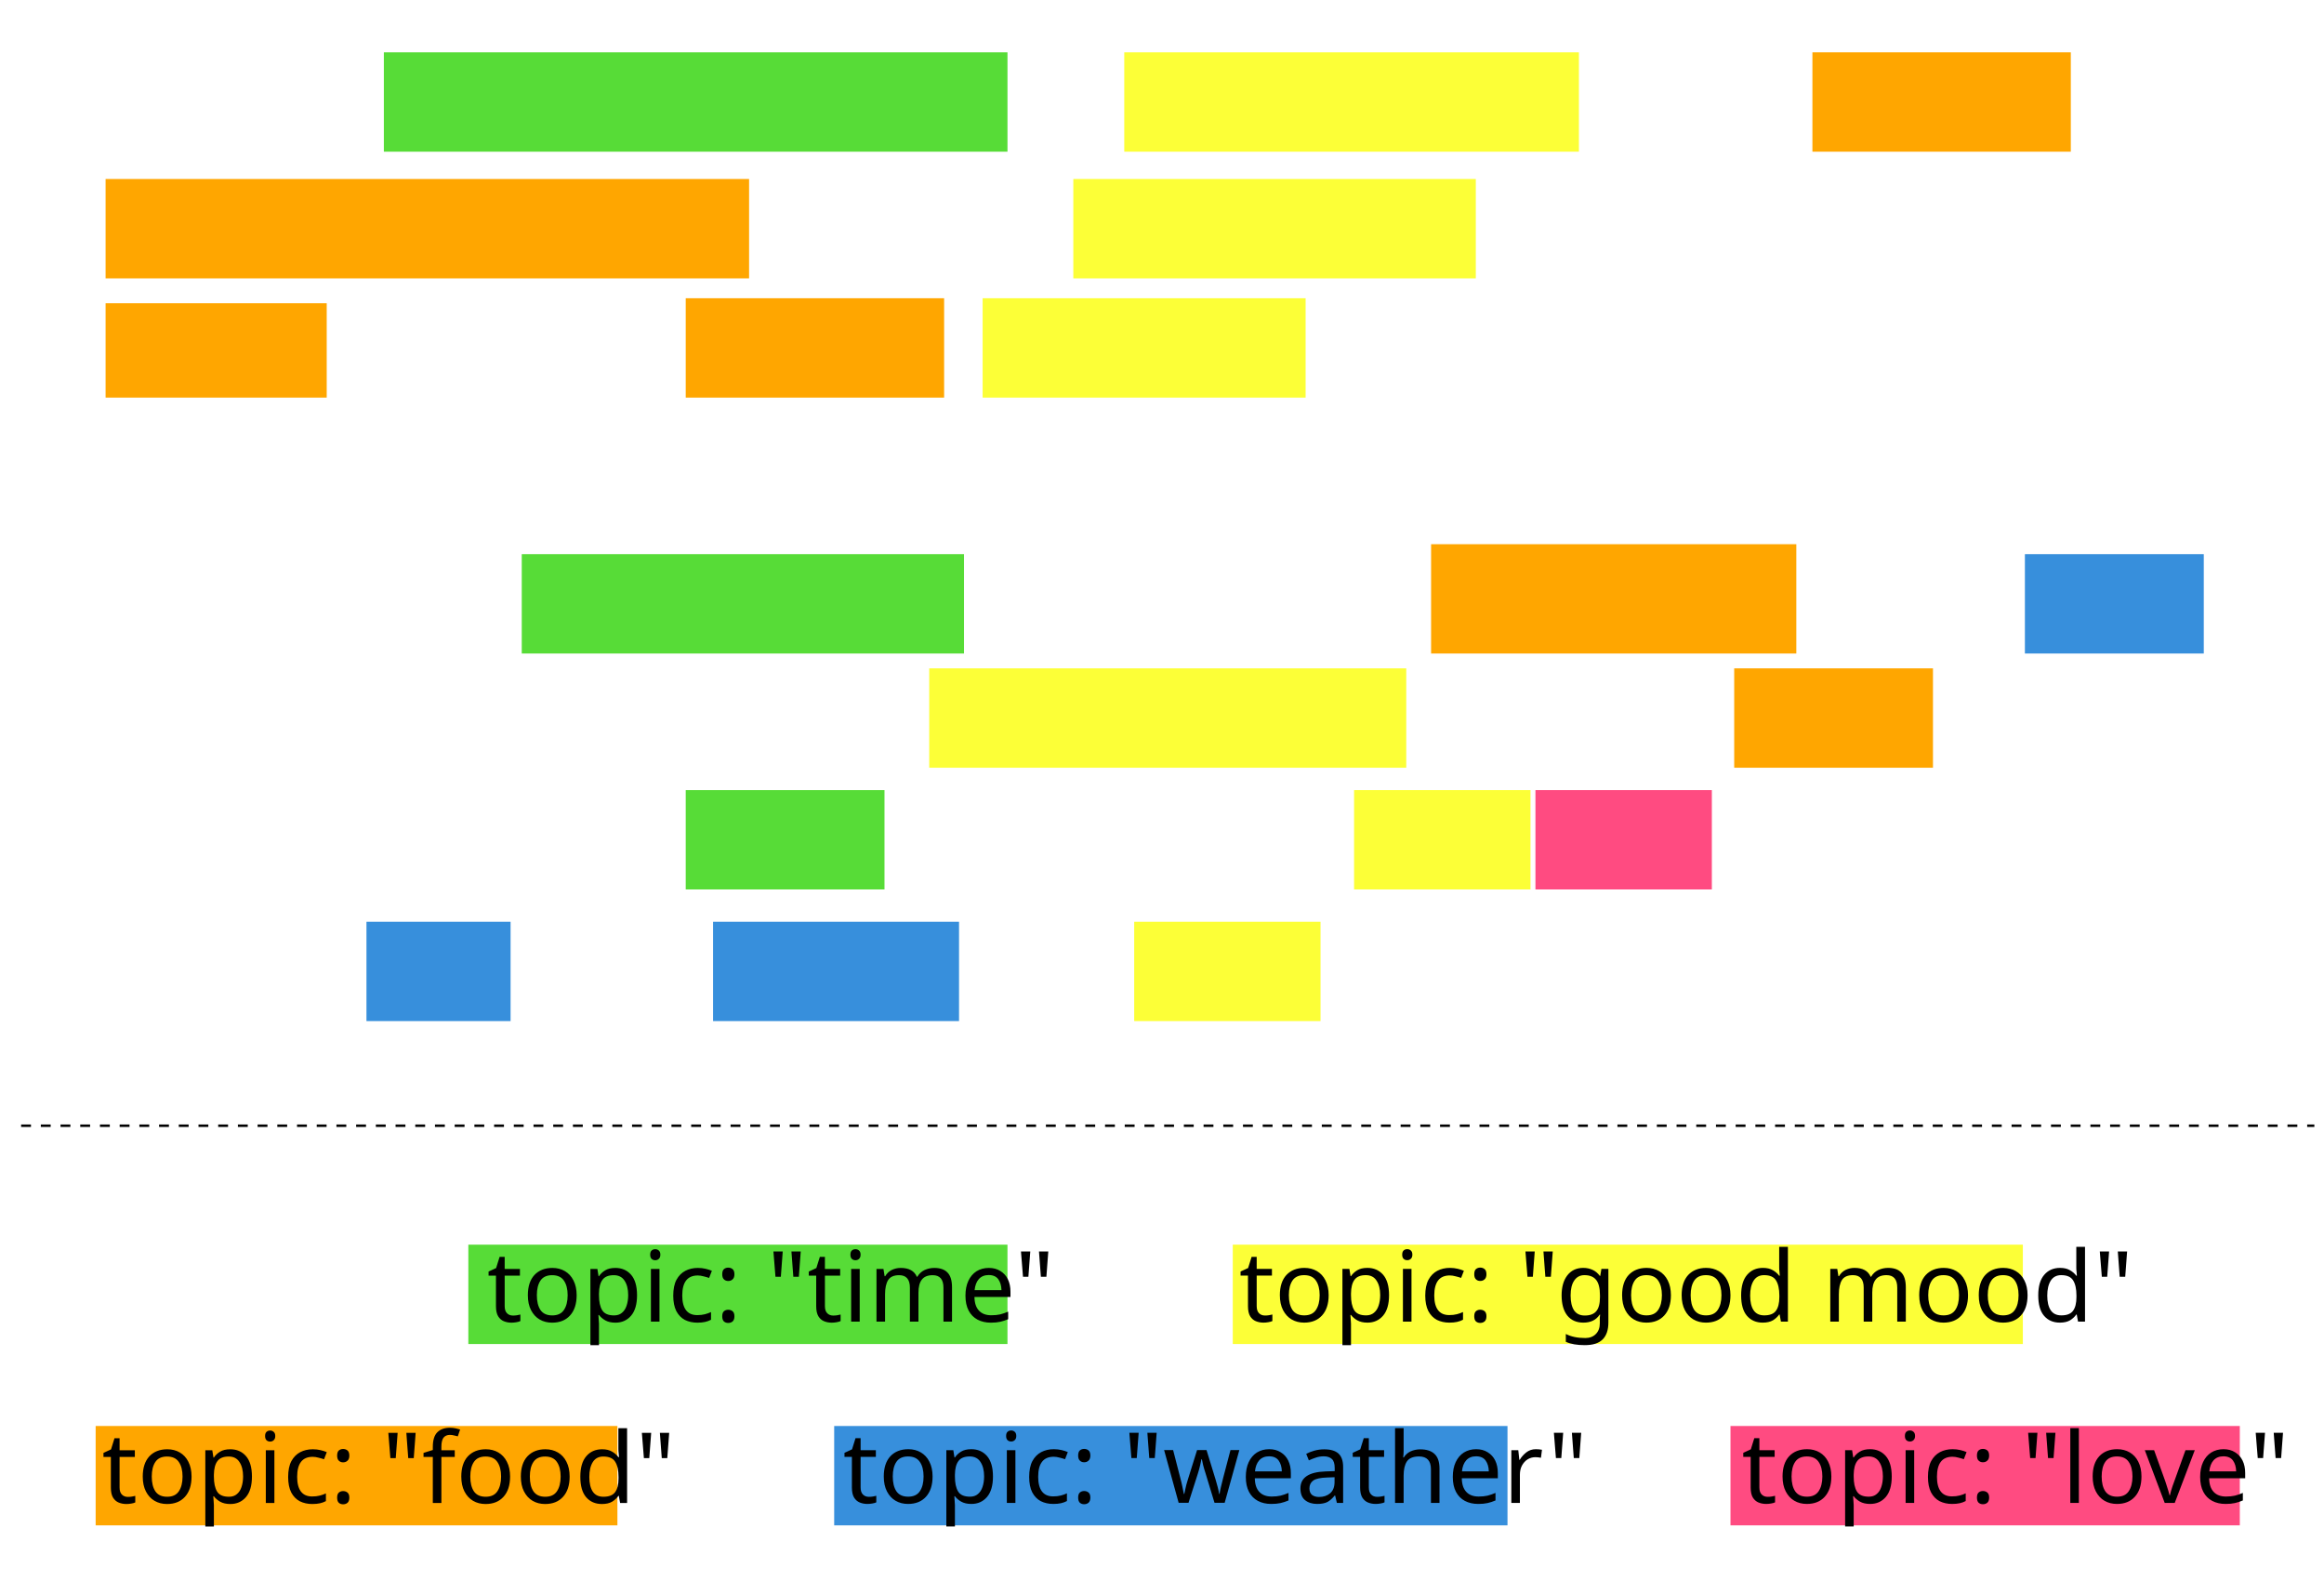
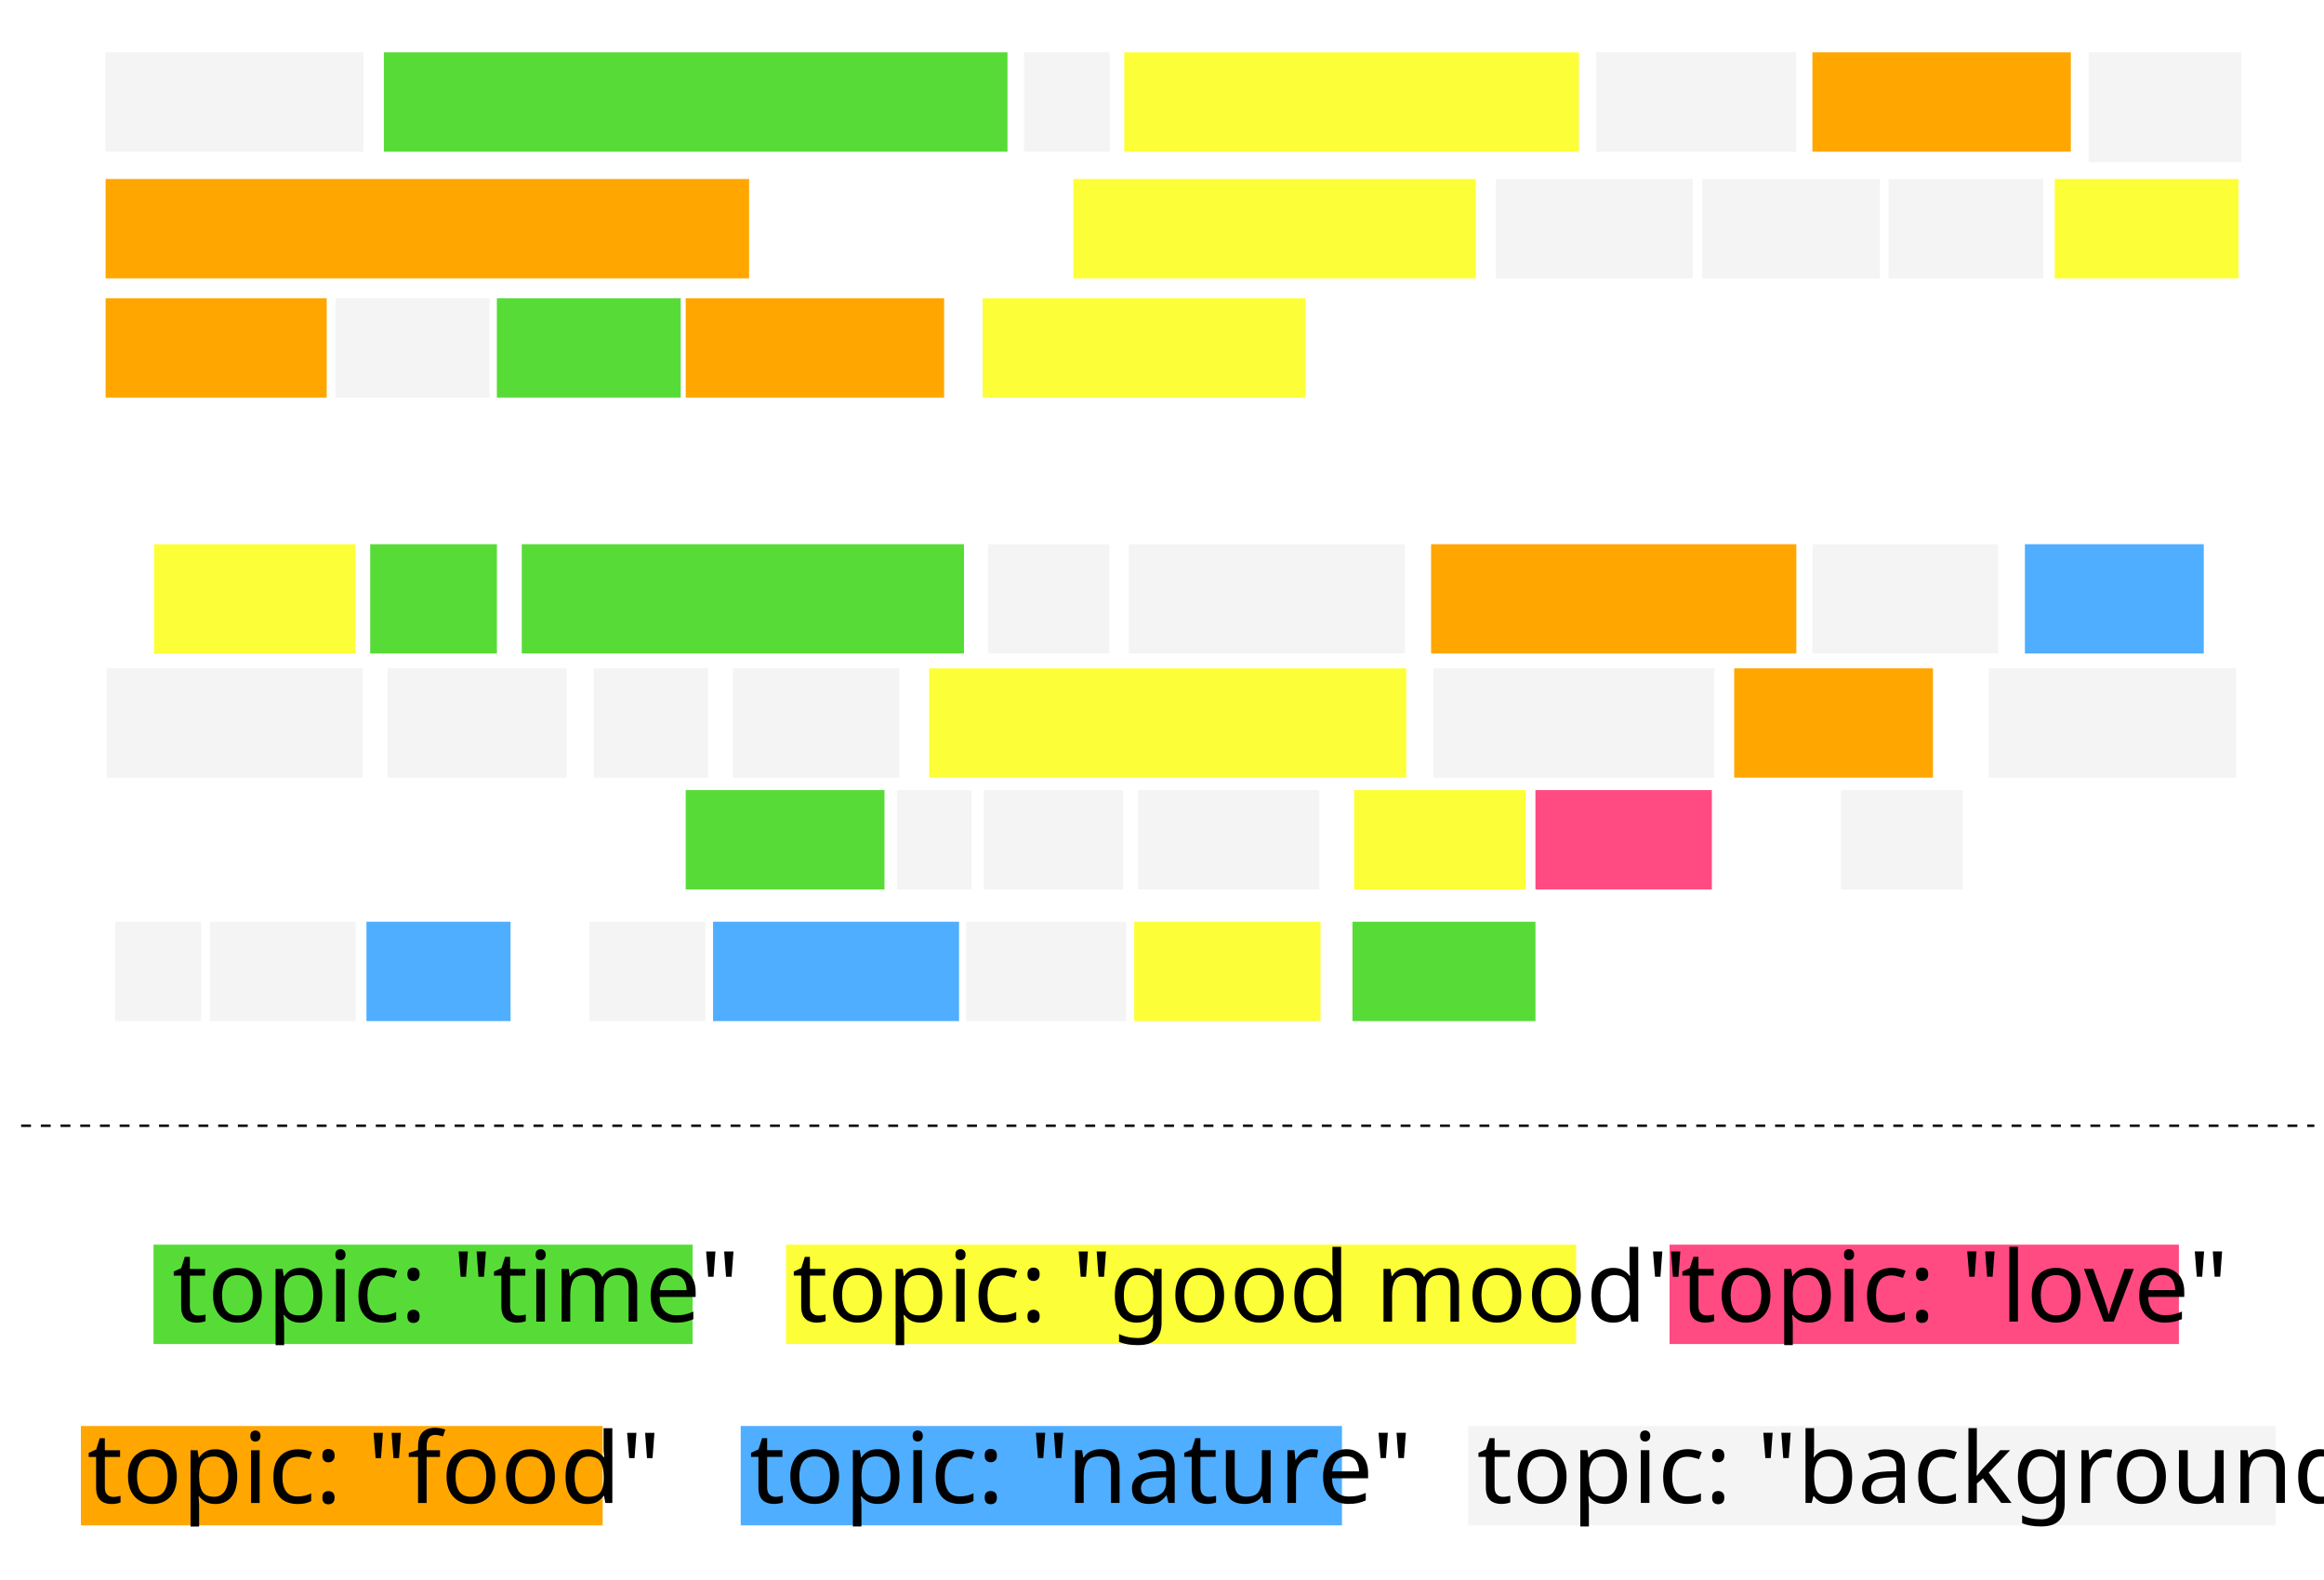
<svg xmlns="http://www.w3.org/2000/svg" width="250mm" height="170mm" viewBox="0 0 250 170" version="1.1" id="svg8">
  <defs id="defs2" />
  <g id="layer1" transform="translate(0,-127)">
+     <rect style="opacity:1;fill:#fbff00;fill-opacity:0.784;fill-rule:nonzero;stroke:none;stroke-width:0.5;stroke-linecap:round;stroke-linejoin:round;stroke-miterlimit:4;stroke-dasharray:none;stroke-dashoffset:0;stroke-opacity:1;paint-order:markers fill stroke" id="rect4533-9-3-7-4-2-5-5" width="19.778" height="10.691" x="221.032" y="146.26" />
+     <rect style="opacity:1;fill:#fbff00;fill-opacity:0.784;fill-rule:nonzero;stroke:none;stroke-width:0.5;stroke-linecap:round;stroke-linejoin:round;stroke-miterlimit:4;stroke-dasharray:none;stroke-dashoffset:0;stroke-opacity:1;paint-order:markers fill stroke" id="rect4533-4-1-6-68-7-5" width="21.649" height="11.76" x="16.571" y="185.554" />
+     <rect style="opacity:1;fill:#29d200;fill-opacity:0.784;fill-rule:nonzero;stroke:none;stroke-width:0.5;stroke-linecap:round;stroke-linejoin:round;stroke-miterlimit:4;stroke-dasharray:none;stroke-dashoffset:0;stroke-opacity:1;paint-order:markers fill stroke" id="rect4533-4-1-5" width="19.689" height="10.691" x="145.488" y="226.174" />
+     <rect style="opacity:1;fill:#f4f4f4;fill-opacity:1;fill-rule:nonzero;stroke:none;stroke-width:0.5;stroke-linecap:round;stroke-linejoin:round;stroke-miterlimit:4;stroke-dasharray:none;stroke-dashoffset:0;stroke-opacity:1;paint-order:markers fill stroke" id="rect4533-4-1-0" width="17.199" height="10.691" x="103.943" y="226.174" />
+     <rect style="opacity:1;fill:#f4f4f4;fill-opacity:1;fill-rule:nonzero;stroke:none;stroke-width:0.5;stroke-linecap:round;stroke-linejoin:round;stroke-miterlimit:4;stroke-dasharray:none;stroke-dashoffset:0;stroke-opacity:1;paint-order:markers fill stroke" id="rect4533-4-1-0-6" width="12.475" height="10.691" x="63.405" y="226.174" />
+     <rect style="opacity:1;fill:#f4f4f4;fill-opacity:1;fill-rule:nonzero;stroke:none;stroke-width:0.5;stroke-linecap:round;stroke-linejoin:round;stroke-miterlimit:4;stroke-dasharray:none;stroke-dashoffset:0;stroke-opacity:1;paint-order:markers fill stroke" id="rect4533-4-1-0-4" width="15.687" height="10.691" x="22.583" y="226.174" />
+     <rect style="opacity:1;fill:#f4f4f4;fill-opacity:1;fill-rule:nonzero;stroke:none;stroke-width:0.5;stroke-linecap:round;stroke-linejoin:round;stroke-miterlimit:4;stroke-dasharray:none;stroke-dashoffset:0;stroke-opacity:1;paint-order:markers fill stroke" id="rect4533-4-1-0-5" width="9.262" height="10.691" x="12.378" y="226.174" />
+     <rect style="opacity:1;fill:#f4f4f4;fill-opacity:1;fill-rule:nonzero;stroke:none;stroke-width:0.5;stroke-linecap:round;stroke-linejoin:round;stroke-miterlimit:4;stroke-dasharray:none;stroke-dashoffset:0;stroke-opacity:1;paint-order:markers fill stroke" id="rect4533-4-1-6-68-1-3" width="8.018" height="10.691" x="96.484" y="212.008" />
+     <rect style="opacity:1;fill:#f4f4f4;fill-opacity:1;fill-rule:nonzero;stroke:none;stroke-width:0.5;stroke-linecap:round;stroke-linejoin:round;stroke-miterlimit:4;stroke-dasharray:none;stroke-dashoffset:0;stroke-opacity:1;paint-order:markers fill stroke" id="rect4533-4-1-6-68-1-3-4" width="14.967" height="10.691" x="105.839" y="212.008" />
+     <rect style="opacity:1;fill:#f4f4f4;fill-opacity:1;fill-rule:nonzero;stroke:none;stroke-width:0.5;stroke-linecap:round;stroke-linejoin:round;stroke-miterlimit:4;stroke-dasharray:none;stroke-dashoffset:0;stroke-opacity:1;paint-order:markers fill stroke" id="rect4533-4-1-6-68-1-3-3" width="19.511" height="10.691" x="122.409" y="212.008" />
+     <rect style="opacity:1;fill:#f4f4f4;fill-opacity:1;fill-rule:nonzero;stroke:none;stroke-width:0.5;stroke-linecap:round;stroke-linejoin:round;stroke-miterlimit:4;stroke-dasharray:none;stroke-dashoffset:0;stroke-opacity:1;paint-order:markers fill stroke" id="rect4533-4-1-6-68-1-3-49" width="13.096" height="10.691" x="198.047" y="212.008" />
+     <rect style="opacity:1;fill:#f4f4f4;fill-opacity:1;fill-rule:nonzero;stroke:none;stroke-width:0.5;stroke-linecap:round;stroke-linejoin:round;stroke-miterlimit:4;stroke-dasharray:none;stroke-dashoffset:0;stroke-opacity:1;paint-order:markers fill stroke" id="rect4533-9-3-7-4-7" width="30.201" height="11.76" x="154.215" y="198.912" />
+     <rect style="opacity:1;fill:#f4f4f4;fill-opacity:1;fill-rule:nonzero;stroke:none;stroke-width:0.5;stroke-linecap:round;stroke-linejoin:round;stroke-miterlimit:4;stroke-dasharray:none;stroke-dashoffset:0;stroke-opacity:1;paint-order:markers fill stroke" id="rect4533-9-3-7-4-8" width="26.616" height="11.76" x="213.926" y="198.912" />
+     <rect style="opacity:1;fill:#f4f4f4;fill-opacity:1;fill-rule:nonzero;stroke:none;stroke-width:0.5;stroke-linecap:round;stroke-linejoin:round;stroke-miterlimit:4;stroke-dasharray:none;stroke-dashoffset:0;stroke-opacity:1;paint-order:markers fill stroke" id="rect4533-9-3-7-4-3" width="27.529" height="11.76" x="11.493" y="198.912" />
+     <rect style="opacity:1;fill:#f4f4f4;fill-opacity:1;fill-rule:nonzero;stroke:none;stroke-width:0.5;stroke-linecap:round;stroke-linejoin:round;stroke-miterlimit:4;stroke-dasharray:none;stroke-dashoffset:0;stroke-opacity:1;paint-order:markers fill stroke" id="rect4533-9-3-7-4-89" width="19.243" height="11.76" x="41.694" y="198.912" />
+     <rect style="opacity:1;fill:#f4f4f4;fill-opacity:1;fill-rule:nonzero;stroke:none;stroke-width:0.5;stroke-linecap:round;stroke-linejoin:round;stroke-miterlimit:4;stroke-dasharray:none;stroke-dashoffset:0;stroke-opacity:1;paint-order:markers fill stroke" id="rect4533-9-3-7-4-9" width="12.294" height="11.76" x="63.877" y="198.912" />
+     <rect style="opacity:1;fill:#f4f4f4;fill-opacity:1;fill-rule:nonzero;stroke:none;stroke-width:0.5;stroke-linecap:round;stroke-linejoin:round;stroke-miterlimit:4;stroke-dasharray:none;stroke-dashoffset:0;stroke-opacity:1;paint-order:markers fill stroke" id="rect4533-9-3-7-4-6" width="17.907" height="11.76" x="78.845" y="198.912" />
+     <rect style="opacity:1;fill:#f4f4f4;fill-opacity:1;fill-rule:nonzero;stroke:none;stroke-width:0.5;stroke-linecap:round;stroke-linejoin:round;stroke-miterlimit:4;stroke-dasharray:none;stroke-dashoffset:0;stroke-opacity:1;paint-order:markers fill stroke" id="rect4533-8-6" width="13.031" height="11.76" x="106.304" y="185.554" />
+     <rect style="opacity:1;fill:#f4f4f4;fill-opacity:1;fill-rule:nonzero;stroke:none;stroke-width:0.5;stroke-linecap:round;stroke-linejoin:round;stroke-miterlimit:4;stroke-dasharray:none;stroke-dashoffset:0;stroke-opacity:1;paint-order:markers fill stroke" id="rect4533-8-3" width="29.713" height="11.76" x="121.428" y="185.554" />
+     <rect style="opacity:1;fill:#f4f4f4;fill-opacity:1;fill-rule:nonzero;stroke:none;stroke-width:0.5;stroke-linecap:round;stroke-linejoin:round;stroke-miterlimit:4;stroke-dasharray:none;stroke-dashoffset:0;stroke-opacity:1;paint-order:markers fill stroke" id="rect4533-8-5" width="19.98" height="11.76" x="194.973" y="185.554" />
+     <rect style="opacity:1;fill:#29d200;fill-opacity:0.784;fill-rule:nonzero;stroke:none;stroke-width:0.5;stroke-linecap:round;stroke-linejoin:round;stroke-miterlimit:4;stroke-dasharray:none;stroke-dashoffset:0;stroke-opacity:1;paint-order:markers fill stroke" id="rect4533-4-1-6-68-7-3" width="13.631" height="11.76" x="39.823" y="185.554" />
+     <rect style="opacity:1;fill:#f4f4f4;fill-opacity:1;fill-rule:nonzero;stroke:none;stroke-width:0.5;stroke-linecap:round;stroke-linejoin:round;stroke-miterlimit:4;stroke-dasharray:none;stroke-dashoffset:0;stroke-opacity:1;paint-order:markers fill stroke" id="rect4533-9-2" width="16.571" height="10.691" x="36.081" y="159.089" />
+     <rect style="opacity:1;fill:#29d200;fill-opacity:0.784;fill-rule:nonzero;stroke:none;stroke-width:0.5;stroke-linecap:round;stroke-linejoin:round;stroke-miterlimit:4;stroke-dasharray:none;stroke-dashoffset:0;stroke-opacity:1;paint-order:markers fill stroke" id="rect4533-9-9" width="19.778" height="10.691" x="53.449" y="159.089" />
+     <rect style="opacity:1;fill:#f4f4f4;fill-opacity:1;fill-rule:nonzero;stroke:none;stroke-width:0.5;stroke-linecap:round;stroke-linejoin:round;stroke-miterlimit:4;stroke-dasharray:none;stroke-dashoffset:0;stroke-opacity:1;paint-order:markers fill stroke" id="rect4533-9-3-7-6-8" width="16.437" height="11.825" x="224.693" y="132.629" />
+     <rect style="opacity:1;fill:#f4f4f4;fill-opacity:1;fill-rule:nonzero;stroke:none;stroke-width:0.5;stroke-linecap:round;stroke-linejoin:round;stroke-miterlimit:4;stroke-dasharray:none;stroke-dashoffset:0;stroke-opacity:1;paint-order:markers fill stroke" id="rect4533-9-3-7-6-7" width="9.223" height="10.691" x="110.161" y="132.629" />
+     <rect style="opacity:1;fill:#f4f4f4;fill-opacity:1;fill-rule:nonzero;stroke:none;stroke-width:0.5;stroke-linecap:round;stroke-linejoin:round;stroke-miterlimit:4;stroke-dasharray:none;stroke-dashoffset:0;stroke-opacity:1;paint-order:markers fill stroke" id="rect4533-9-3-7-6-5" width="27.744" height="10.691" x="11.358" y="132.629" />
+     <rect style="opacity:1;fill:#f4f4f4;fill-opacity:1;fill-rule:nonzero;stroke:none;stroke-width:0.5;stroke-linecap:round;stroke-linejoin:round;stroke-miterlimit:4;stroke-dasharray:none;stroke-dashoffset:0;stroke-opacity:1;paint-order:markers fill stroke" id="rect4533-9-3-7-6" width="21.507" height="10.691" x="171.714" y="132.629" />
+     <rect style="opacity:1;fill:#f4f4f4;fill-opacity:1;fill-rule:nonzero;stroke:none;stroke-width:0.5;stroke-linecap:round;stroke-linejoin:round;stroke-miterlimit:4;stroke-dasharray:none;stroke-dashoffset:0;stroke-opacity:1;paint-order:markers fill stroke" id="rect4533-9-3-7-4-2-5-9" width="21.186" height="10.691" x="160.914" y="146.26" />
+     <rect style="opacity:1;fill:#f4f4f4;fill-opacity:1;fill-rule:nonzero;stroke:none;stroke-width:0.5;stroke-linecap:round;stroke-linejoin:round;stroke-miterlimit:4;stroke-dasharray:none;stroke-dashoffset:0;stroke-opacity:1;paint-order:markers fill stroke" id="rect4533-9-3-7-4-2-5-9-3" width="19.107" height="10.691" x="183.12" y="146.26" />
+     <rect style="opacity:1;fill:#f4f4f4;fill-opacity:1;fill-rule:nonzero;stroke:none;stroke-width:0.5;stroke-linecap:round;stroke-linejoin:round;stroke-miterlimit:4;stroke-dasharray:none;stroke-dashoffset:0;stroke-opacity:1;paint-order:markers fill stroke" id="rect4533-9-3-7-4-2-5-9-32" width="16.65" height="10.691" x="203.153" y="146.26" />
    <text xml:space="preserve" style="font-style:normal;font-variant:normal;font-weight:normal;font-stretch:normal;font-size:10.583px;line-height:1.25;font-family:Calibri;-inkscape-font-specification:Calibri;text-align:start;letter-spacing:0px;word-spacing:0px;text-anchor:start;fill:#000000;fill-opacity:1;stroke:none;stroke-width:0.265" x="117.064" y="104.031" id="text4501">
      <tspan id="tspan4499" x="117.064" y="113.292" style="stroke-width:0.265" />
    </text>
    <flowRoot xml:space="preserve" id="flowRoot4505" style="font-style:normal;font-variant:normal;font-weight:normal;font-stretch:normal;font-size:40px;line-height:1.25;font-family:Calibri;-inkscape-font-specification:Calibri;text-align:start;letter-spacing:0px;word-spacing:0px;text-anchor:start;fill:#000000;fill-opacity:1;stroke:none" transform="matrix(0.2645833,0,0,0.2645833,0,87)">
      <flowRegion id="flowRegion4507">
        <rect id="rect4509" width="1040.457" height="475.782" x="48.487" y="291.655" />
      </flowRegion>
      <flowPara id="flowPara4511" />
    </flowRoot>
    <rect style="opacity:1;fill:#fbff00;fill-opacity:0.784;fill-rule:nonzero;stroke:none;stroke-width:0.5;stroke-linecap:round;stroke-linejoin:round;stroke-miterlimit:4;stroke-dasharray:none;stroke-dashoffset:0;stroke-opacity:1;paint-order:markers fill stroke" id="rect4533-9-3-7-4-2-5-8" width="34.745" height="10.691" x="105.705" y="159.089" />
    <rect style="opacity:1;fill:#fbff00;fill-opacity:0.784;fill-rule:nonzero;stroke:none;stroke-width:0.5;stroke-linecap:round;stroke-linejoin:round;stroke-miterlimit:4;stroke-dasharray:none;stroke-dashoffset:0;stroke-opacity:1;paint-order:markers fill stroke" id="rect4533-9-3-7-4-2-5" width="43.298" height="10.691" x="115.46" y="146.26" />
    <rect style="opacity:1;fill:#fbff00;fill-opacity:0.784;fill-rule:nonzero;stroke:none;stroke-width:0.5;stroke-linecap:round;stroke-linejoin:round;stroke-miterlimit:4;stroke-dasharray:none;stroke-dashoffset:0;stroke-opacity:1;paint-order:markers fill stroke" id="rect4533-9-3-7-4-2" width="20.045" height="10.691" x="122.009" y="226.174" />
-     <rect style="opacity:1;fill:#fbff00;fill-opacity:0.784;fill-rule:nonzero;stroke:none;stroke-width:0.5;stroke-linecap:round;stroke-linejoin:round;stroke-miterlimit:4;stroke-dasharray:none;stroke-dashoffset:0;stroke-opacity:1;paint-order:markers fill stroke" id="rect4533-9-3-7-4" width="51.316" height="10.691" x="99.959" y="198.912" />
+     <rect style="opacity:1;fill:#fbff00;fill-opacity:0.784;fill-rule:nonzero;stroke:none;stroke-width:0.5;stroke-linecap:round;stroke-linejoin:round;stroke-miterlimit:4;stroke-dasharray:none;stroke-dashoffset:0;stroke-opacity:1;paint-order:markers fill stroke" id="rect4533-9-3-7-4" width="51.316" height="11.76" x="99.959" y="198.912" />
    <rect style="opacity:1;fill:#fbff00;fill-opacity:0.784;fill-rule:nonzero;stroke:none;stroke-width:0.5;stroke-linecap:round;stroke-linejoin:round;stroke-miterlimit:4;stroke-dasharray:none;stroke-dashoffset:0;stroke-opacity:1;paint-order:markers fill stroke" id="rect4533-9-3-7" width="48.91" height="10.691" x="120.939" y="132.629" />
    <rect style="opacity:1;fill:#ffa600;fill-opacity:1;fill-rule:nonzero;stroke:none;stroke-width:0.5;stroke-linecap:round;stroke-linejoin:round;stroke-miterlimit:4;stroke-dasharray:none;stroke-dashoffset:0;stroke-opacity:1;paint-order:markers fill stroke" id="rect4533-9-3" width="27.796" height="10.691" x="194.968" y="132.629" />
    <rect style="opacity:1;fill:#29d200;fill-opacity:0.784;fill-rule:nonzero;stroke:none;stroke-width:0.5;stroke-linecap:round;stroke-linejoin:round;stroke-miterlimit:4;stroke-dasharray:none;stroke-dashoffset:0;stroke-opacity:1;paint-order:markers fill stroke" id="rect4533-4-1-6-68-1" width="21.382" height="10.691" x="73.766" y="212.008" />
-     <rect style="opacity:1;fill:#0071d2;fill-opacity:0.784;fill-rule:nonzero;stroke:none;stroke-width:0.5;stroke-linecap:round;stroke-linejoin:round;stroke-miterlimit:4;stroke-dasharray:none;stroke-dashoffset:0;stroke-opacity:1;paint-order:markers fill stroke" id="rect4533-4-1-6-6" width="15.502" height="10.691" x="39.422" y="226.174" />
-     <rect style="opacity:1;fill:#0071d2;fill-opacity:0.784;fill-rule:nonzero;stroke:none;stroke-width:0.5;stroke-linecap:round;stroke-linejoin:round;stroke-miterlimit:4;stroke-dasharray:none;stroke-dashoffset:0;stroke-opacity:1;paint-order:markers fill stroke" id="rect4533-4-1-6" width="19.243" height="10.691" x="217.825" y="186.623" />
-     <rect style="opacity:1;fill:#0071d2;fill-opacity:0.784;fill-rule:nonzero;stroke:none;stroke-width:0.5;stroke-linecap:round;stroke-linejoin:round;stroke-miterlimit:4;stroke-dasharray:none;stroke-dashoffset:0;stroke-opacity:1;paint-order:markers fill stroke" id="rect4533-4-1" width="26.46" height="10.691" x="76.706" y="226.174" />
+     <rect style="opacity:1;fill:#1f98ff;fill-opacity:0.784;fill-rule:nonzero;stroke:none;stroke-width:0.5;stroke-linecap:round;stroke-linejoin:round;stroke-miterlimit:4;stroke-dasharray:none;stroke-dashoffset:0;stroke-opacity:1;paint-order:markers fill stroke" id="rect4533-4-1-6-6" width="15.502" height="10.691" x="39.422" y="226.174" />
+     <rect style="opacity:1;fill:#1f98ff;fill-opacity:0.784;fill-rule:nonzero;stroke:none;stroke-width:0.5;stroke-linecap:round;stroke-linejoin:round;stroke-miterlimit:4;stroke-dasharray:none;stroke-dashoffset:0;stroke-opacity:1;paint-order:markers fill stroke" id="rect4533-4-1-6" width="19.243" height="11.76" x="217.825" y="185.554" />
+     <rect style="opacity:1;fill:#1f98ff;fill-opacity:0.784;fill-rule:nonzero;stroke:none;stroke-width:0.5;stroke-linecap:round;stroke-linejoin:round;stroke-miterlimit:4;stroke-dasharray:none;stroke-dashoffset:0;stroke-opacity:1;paint-order:markers fill stroke" id="rect4533-4-1" width="26.46" height="10.691" x="76.706" y="226.174" />
    <rect style="opacity:1;fill:#ff004d;fill-opacity:0.706;fill-rule:nonzero;stroke:none;stroke-width:0.5;stroke-linecap:round;stroke-linejoin:round;stroke-miterlimit:4;stroke-dasharray:none;stroke-dashoffset:0;stroke-opacity:1;paint-order:markers fill stroke" id="rect4533-4" width="18.976" height="10.691" x="165.173" y="212.008" />
    <rect style="opacity:1;fill:#ffa600;fill-opacity:1;fill-rule:nonzero;stroke:none;stroke-width:0.5;stroke-linecap:round;stroke-linejoin:round;stroke-miterlimit:4;stroke-dasharray:none;stroke-dashoffset:0;stroke-opacity:1;paint-order:markers fill stroke" id="rect4533-9" width="27.796" height="10.691" x="73.766" y="159.089" />
-     <rect style="opacity:1;fill:#ffa600;fill-opacity:1;fill-rule:nonzero;stroke:none;stroke-width:0.5;stroke-linecap:round;stroke-linejoin:round;stroke-miterlimit:4;stroke-dasharray:none;stroke-dashoffset:0;stroke-opacity:1;paint-order:markers fill stroke" id="rect4533-2" width="21.382" height="10.691" x="186.554" y="198.912" />
-     <rect style="opacity:1;fill:#ffa600;fill-opacity:1;fill-rule:nonzero;stroke:none;stroke-width:0.5;stroke-linecap:round;stroke-linejoin:round;stroke-miterlimit:4;stroke-dasharray:none;stroke-dashoffset:0;stroke-opacity:1;paint-order:markers fill stroke" id="rect4533-3" width="23.787" height="10.156" x="11.359" y="159.623" />
+     <rect style="opacity:1;fill:#ffa600;fill-opacity:1;fill-rule:nonzero;stroke:none;stroke-width:0.5;stroke-linecap:round;stroke-linejoin:round;stroke-miterlimit:4;stroke-dasharray:none;stroke-dashoffset:0;stroke-opacity:1;paint-order:markers fill stroke" id="rect4533-2" width="21.382" height="11.76" x="186.554" y="198.912" />
+     <rect style="opacity:1;fill:#ffa600;fill-opacity:1;fill-rule:nonzero;stroke:none;stroke-width:0.5;stroke-linecap:round;stroke-linejoin:round;stroke-miterlimit:4;stroke-dasharray:none;stroke-dashoffset:0;stroke-opacity:1;paint-order:markers fill stroke" id="rect4533-3" width="23.787" height="10.691" x="11.359" y="159.089" />
    <rect style="opacity:1;fill:#ffa600;fill-opacity:1;fill-rule:nonzero;stroke:none;stroke-width:0.5;stroke-linecap:round;stroke-linejoin:round;stroke-miterlimit:4;stroke-dasharray:none;stroke-dashoffset:0;stroke-opacity:1;paint-order:markers fill stroke" id="rect4533" width="69.223" height="10.691" x="11.359" y="146.26" />
    <rect style="opacity:1;fill:#ffa600;fill-opacity:1;fill-rule:nonzero;stroke:none;stroke-width:0.5;stroke-linecap:round;stroke-linejoin:round;stroke-miterlimit:4;stroke-dasharray:none;stroke-dashoffset:0;stroke-opacity:1;paint-order:markers fill stroke" id="rect4533-8" width="39.289" height="11.76" x="153.947" y="185.554" />
-     <rect style="opacity:1;fill:#fbff00;fill-opacity:0.784;fill-rule:nonzero;stroke:none;stroke-width:0.5;stroke-linecap:round;stroke-linejoin:round;stroke-miterlimit:4;stroke-dasharray:none;stroke-dashoffset:0;stroke-opacity:1;paint-order:markers fill stroke" id="rect4533-4-4" width="18.976" height="10.691" x="145.662" y="212.008" />
+     <rect style="opacity:1;fill:#fbff00;fill-opacity:0.784;fill-rule:nonzero;stroke:none;stroke-width:0.5;stroke-linecap:round;stroke-linejoin:round;stroke-miterlimit:4;stroke-dasharray:none;stroke-dashoffset:0;stroke-opacity:1;paint-order:markers fill stroke" id="rect4533-4-4" width="18.442" height="10.691" x="145.662" y="212.008" />
    <rect style="opacity:1;fill:#29d200;fill-opacity:0.784;fill-rule:nonzero;stroke:none;stroke-width:0.5;stroke-linecap:round;stroke-linejoin:round;stroke-miterlimit:4;stroke-dasharray:none;stroke-dashoffset:0;stroke-opacity:1;paint-order:markers fill stroke" id="rect4533-4-1-6-68" width="67.085" height="10.691" x="41.293" y="132.629" />
-     <rect style="opacity:1;fill:#29d200;fill-opacity:0.784;fill-rule:nonzero;stroke:none;stroke-width:0.5;stroke-linecap:round;stroke-linejoin:round;stroke-miterlimit:4;stroke-dasharray:none;stroke-dashoffset:0;stroke-opacity:1;paint-order:markers fill stroke" id="rect4533-4-1-6-68-7" width="47.574" height="10.691" x="56.127" y="186.623" />
+     <rect style="opacity:1;fill:#29d200;fill-opacity:0.784;fill-rule:nonzero;stroke:none;stroke-width:0.5;stroke-linecap:round;stroke-linejoin:round;stroke-miterlimit:4;stroke-dasharray:none;stroke-dashoffset:0;stroke-opacity:1;paint-order:markers fill stroke" id="rect4533-4-1-6-68-7" width="47.574" height="11.76" x="56.127" y="185.554" />
    <flowRoot xml:space="preserve" id="flowRoot4513" style="font-style:normal;font-variant:normal;font-weight:normal;font-stretch:normal;font-size:40px;line-height:1.25;font-family:Calibri;-inkscape-font-specification:Calibri;text-align:justify;letter-spacing:0px;word-spacing:0px;text-anchor:start;fill:#000000;fill-opacity:1;stroke:none" transform="matrix(0.2645833,0,0,0.2645833,0.935472,53.05677)">
      <flowRegion id="flowRegion4515" style="text-align:justify;text-anchor:start">
        <rect id="rect4517" width="858.63" height="471.741" x="44.447" y="299.736" style="text-align:justify;text-anchor:start" ry="0" />
      </flowRegion>
      <flowPara id="flowPara4519">Some half-hour later I leant back and licked my wooden platter clean. "Mmmm... That was the best meal I've ever tasted. Thanks!"</flowPara>
      <flowPara id="flowPara4523" />
      <flowPara id="flowPara4525">"Best till next time as you're starving and cold! That's one of the best things about food: every much-needed time is the best. Like love..." He stared at the fire. "All warm and cosy, now?"</flowPara>
    </flowRoot>
-     <g id="g4893" transform="translate(-25.39061,32.60688)">
-       <g transform="translate(5.87993,-2.138156)" id="g4849">
-         <rect style="opacity:1;fill:#ffa600;fill-opacity:1;fill-rule:nonzero;stroke:none;stroke-width:0.5;stroke-linecap:round;stroke-linejoin:round;stroke-miterlimit:4;stroke-dasharray:none;stroke-dashoffset:0;stroke-opacity:1;paint-order:markers fill stroke" id="rect4533-1" width="56.127" height="10.691" x="29.801" y="249.961" />
-         <text xml:space="preserve" style="font-style:normal;font-variant:normal;font-weight:normal;font-stretch:normal;font-size:10.583px;line-height:1.25;font-family:Calibri;-inkscape-font-specification:Calibri;text-align:start;letter-spacing:0px;word-spacing:0px;text-anchor:start;fill:#000000;fill-opacity:1;stroke:none;stroke-width:0.265" x="30.469" y="258.246" id="text4828">
-           <tspan id="tspan4826" x="30.469" y="258.246" style="stroke-width:0.265">topic: "food"</tspan>
-         </text>
-       </g>
-       <g transform="translate(5.87993,-2.138156)" id="g4859">
-         <rect style="opacity:1;fill:#ff004d;fill-opacity:0.706;fill-rule:nonzero;stroke:none;stroke-width:0.5;stroke-linecap:round;stroke-linejoin:round;stroke-miterlimit:4;stroke-dasharray:none;stroke-dashoffset:0;stroke-opacity:1;paint-order:markers fill stroke" id="rect4533-4-9" width="54.79" height="10.691" x="205.664" y="249.961" />
-         <text xml:space="preserve" style="font-style:normal;font-variant:normal;font-weight:normal;font-stretch:normal;font-size:10.583px;line-height:1.25;font-family:Calibri;-inkscape-font-specification:Calibri;text-align:start;letter-spacing:0px;word-spacing:0px;text-anchor:start;fill:#000000;fill-opacity:1;stroke:none;stroke-width:0.265" x="206.867" y="258.238" id="text4832">
-           <tspan id="tspan4830" x="206.867" y="258.238" style="stroke-width:0.265">topic: "love"</tspan>
-         </text>
-       </g>
-       <g transform="translate(7.015826,-2.138156)" id="g4854">
-         <rect style="opacity:1;fill:#0071d2;fill-opacity:0.784;fill-rule:nonzero;stroke:none;stroke-width:0.5;stroke-linecap:round;stroke-linejoin:round;stroke-miterlimit:4;stroke-dasharray:none;stroke-dashoffset:0;stroke-opacity:1;paint-order:markers fill stroke" id="rect4533-4-1-2" width="72.43" height="10.691" x="108.111" y="249.961" />
-         <text xml:space="preserve" style="font-style:normal;font-variant:normal;font-weight:normal;font-stretch:normal;font-size:10.583px;line-height:1.25;font-family:Calibri;-inkscape-font-specification:Calibri;text-align:start;letter-spacing:0px;word-spacing:0px;text-anchor:start;fill:#000000;fill-opacity:1;stroke:none;stroke-width:0.265" x="109.046" y="258.238" id="text4836">
-           <tspan id="tspan4834" x="109.046" y="258.238" style="stroke-width:0.265">topic: "weather"</tspan>
-         </text>
-       </g>
-       <g transform="translate(14.3466,-2.138156)" id="g4864">
-         <rect style="opacity:1;fill:#fbff00;fill-opacity:0.784;fill-rule:nonzero;stroke:none;stroke-width:0.5;stroke-linecap:round;stroke-linejoin:round;stroke-miterlimit:4;stroke-dasharray:none;stroke-dashoffset:0;stroke-opacity:1;paint-order:markers fill stroke" id="rect4533-9-3-7-3" width="84.992" height="10.691" x="143.657" y="230.45" />
-         <text xml:space="preserve" style="font-style:normal;font-variant:normal;font-weight:normal;font-stretch:normal;font-size:10.583px;line-height:1.25;font-family:Calibri;-inkscape-font-specification:Calibri;text-align:start;letter-spacing:0px;word-spacing:0px;text-anchor:start;fill:#000000;fill-opacity:1;stroke:none;stroke-width:0.265" x="144.326" y="238.733" id="text4840">
-           <tspan id="tspan4838" x="144.326" y="238.733" style="stroke-width:0.265">topic: "good mood"</tspan>
-         </text>
-       </g>
-       <g transform="translate(5.87993,-2.138156)" id="g4869">
-         <rect style="opacity:1;fill:#29d200;fill-opacity:0.784;fill-rule:nonzero;stroke:none;stroke-width:0.5;stroke-linecap:round;stroke-linejoin:round;stroke-miterlimit:4;stroke-dasharray:none;stroke-dashoffset:0;stroke-opacity:1;paint-order:markers fill stroke" id="rect4533-4-1-6-68-4" width="57.997" height="10.691" x="69.891" y="230.45" />
-         <text xml:space="preserve" style="font-style:normal;font-variant:normal;font-weight:normal;font-stretch:normal;font-size:10.583px;line-height:1.25;font-family:Calibri;-inkscape-font-specification:Calibri;text-align:start;letter-spacing:0px;word-spacing:0px;text-anchor:start;fill:#000000;fill-opacity:1;stroke:none;stroke-width:0.265" x="71.895" y="238.735" id="text4844">
-           <tspan id="tspan4842" x="71.895" y="238.735" style="stroke-width:0.265">topic: "time"</tspan>
-         </text>
-       </g>
+     <g id="g4849" transform="translate(-21.09818,30.46873)">
+       <rect y="249.961" x="29.801" height="10.691" width="56.127" id="rect4533-1" style="opacity:1;fill:#ffa600;fill-opacity:1;fill-rule:nonzero;stroke:none;stroke-width:0.5;stroke-linecap:round;stroke-linejoin:round;stroke-miterlimit:4;stroke-dasharray:none;stroke-dashoffset:0;stroke-opacity:1;paint-order:markers fill stroke" />
+       <text id="text4828" y="258.246" x="30.469" style="font-style:normal;font-variant:normal;font-weight:normal;font-stretch:normal;font-size:10.583px;line-height:1.25;font-family:Calibri;-inkscape-font-specification:Calibri;text-align:start;letter-spacing:0px;word-spacing:0px;text-anchor:start;fill:#000000;fill-opacity:1;stroke:none;stroke-width:0.265" xml:space="preserve">
+         <tspan style="stroke-width:0.265" y="258.246" x="30.469" id="tspan4826">topic: "food"</tspan>
+       </text>
+     </g>
+     <g id="g4859" transform="translate(-26.06349,10.95806)">
+       <rect y="249.961" x="205.664" height="10.691" width="54.79" id="rect4533-4-9" style="opacity:1;fill:#ff004d;fill-opacity:0.706;fill-rule:nonzero;stroke:none;stroke-width:0.5;stroke-linecap:round;stroke-linejoin:round;stroke-miterlimit:4;stroke-dasharray:none;stroke-dashoffset:0;stroke-opacity:1;paint-order:markers fill stroke" />
+       <text id="text4832" y="258.238" x="206.867" style="font-style:normal;font-variant:normal;font-weight:normal;font-stretch:normal;font-size:10.583px;line-height:1.25;font-family:Calibri;-inkscape-font-specification:Calibri;text-align:start;letter-spacing:0px;word-spacing:0px;text-anchor:start;fill:#000000;fill-opacity:1;stroke:none;stroke-width:0.265" xml:space="preserve">
+         <tspan style="stroke-width:0.265" y="258.238" x="206.867" id="tspan4830">topic: "love"</tspan>
+       </text>
+     </g>
+     <g id="g5009" transform="translate(-13.22917,-8.7412109e-6)">
+       <rect y="280.429" x="92.911" height="10.691" width="64.679" id="rect4533-4-1-2" style="opacity:1;fill:#1f98ff;fill-opacity:0.784;fill-rule:nonzero;stroke:none;stroke-width:0.5;stroke-linecap:round;stroke-linejoin:round;stroke-miterlimit:4;stroke-dasharray:none;stroke-dashoffset:0;stroke-opacity:1;paint-order:markers fill stroke" />
+       <text id="text4836" y="288.707" x="93.846" style="font-style:normal;font-variant:normal;font-weight:normal;font-stretch:normal;font-size:10.583px;line-height:1.25;font-family:Calibri;-inkscape-font-specification:Calibri;text-align:start;letter-spacing:0px;word-spacing:0px;text-anchor:start;fill:#000000;fill-opacity:1;stroke:none;stroke-width:0.265" xml:space="preserve">
+         <tspan style="stroke-width:0.265" y="288.707" x="93.846" id="tspan4834">topic: "nature"</tspan>
+       </text>
+     </g>
+     <g id="g4864" transform="translate(-59.10552,30.46873)">
+       <rect y="230.45" x="143.657" height="10.691" width="84.992" id="rect4533-9-3-7-3" style="opacity:1;fill:#fbff00;fill-opacity:0.784;fill-rule:nonzero;stroke:none;stroke-width:0.5;stroke-linecap:round;stroke-linejoin:round;stroke-miterlimit:4;stroke-dasharray:none;stroke-dashoffset:0;stroke-opacity:1;paint-order:markers fill stroke" />
+       <text id="text4840" y="238.733" x="144.326" style="font-style:normal;font-variant:normal;font-weight:normal;font-stretch:normal;font-size:10.583px;line-height:1.25;font-family:Calibri;-inkscape-font-specification:Calibri;text-align:start;letter-spacing:0px;word-spacing:0px;text-anchor:start;fill:#000000;fill-opacity:1;stroke:none;stroke-width:0.265" xml:space="preserve">
+         <tspan style="stroke-width:0.265" y="238.733" x="144.326" id="tspan4838">topic: "good mood"</tspan>
+       </text>
+     </g>
+     <g id="g4869" transform="translate(-53.37736,30.46873)">
+       <rect y="230.45" x="69.891" height="10.691" width="57.997" id="rect4533-4-1-6-68-4" style="opacity:1;fill:#29d200;fill-opacity:0.784;fill-rule:nonzero;stroke:none;stroke-width:0.5;stroke-linecap:round;stroke-linejoin:round;stroke-miterlimit:4;stroke-dasharray:none;stroke-dashoffset:0;stroke-opacity:1;paint-order:markers fill stroke" />
+       <text id="text4844" y="238.735" x="71.895" style="font-style:normal;font-variant:normal;font-weight:normal;font-stretch:normal;font-size:10.583px;line-height:1.25;font-family:Calibri;-inkscape-font-specification:Calibri;text-align:start;letter-spacing:0px;word-spacing:0px;text-anchor:start;fill:#000000;fill-opacity:1;stroke:none;stroke-width:0.265" xml:space="preserve">
+         <tspan style="stroke-width:0.265" y="238.735" x="71.895" id="tspan4842">topic: "time"</tspan>
+       </text>
    </g>
    <path style="fill:none;stroke:#000000;stroke-width:0.265;stroke-linecap:butt;stroke-linejoin:miter;stroke-miterlimit:4;stroke-dasharray:1.06, 1.06;stroke-dashoffset:0;stroke-opacity:1" d="M 2.272,248.122 H 248.962" id="path4871" />
+     <g id="g5017">
+       <rect y="280.429" x="157.935" height="10.691" width="86.863" id="rect4533-4-1-2-2" style="opacity:1;fill:#f4f4f4;fill-opacity:1;fill-rule:nonzero;stroke:none;stroke-width:0.5;stroke-linecap:round;stroke-linejoin:round;stroke-miterlimit:4;stroke-dasharray:none;stroke-dashoffset:0;stroke-opacity:1;paint-order:markers fill stroke" />
+       <text id="text4836-8" y="288.707" x="158.87" style="font-style:normal;font-variant:normal;font-weight:normal;font-stretch:normal;font-size:10.583px;line-height:1.25;font-family:Calibri;-inkscape-font-specification:Calibri;text-align:start;letter-spacing:0px;word-spacing:0px;text-anchor:start;fill:#000000;fill-opacity:1;stroke:none;stroke-width:0.265" xml:space="preserve">
+         <tspan style="stroke-width:0.265" y="288.707" x="158.87" id="tspan4834-9">topic: "background"</tspan>
+       </text>
+     </g>
  </g>
</svg>
